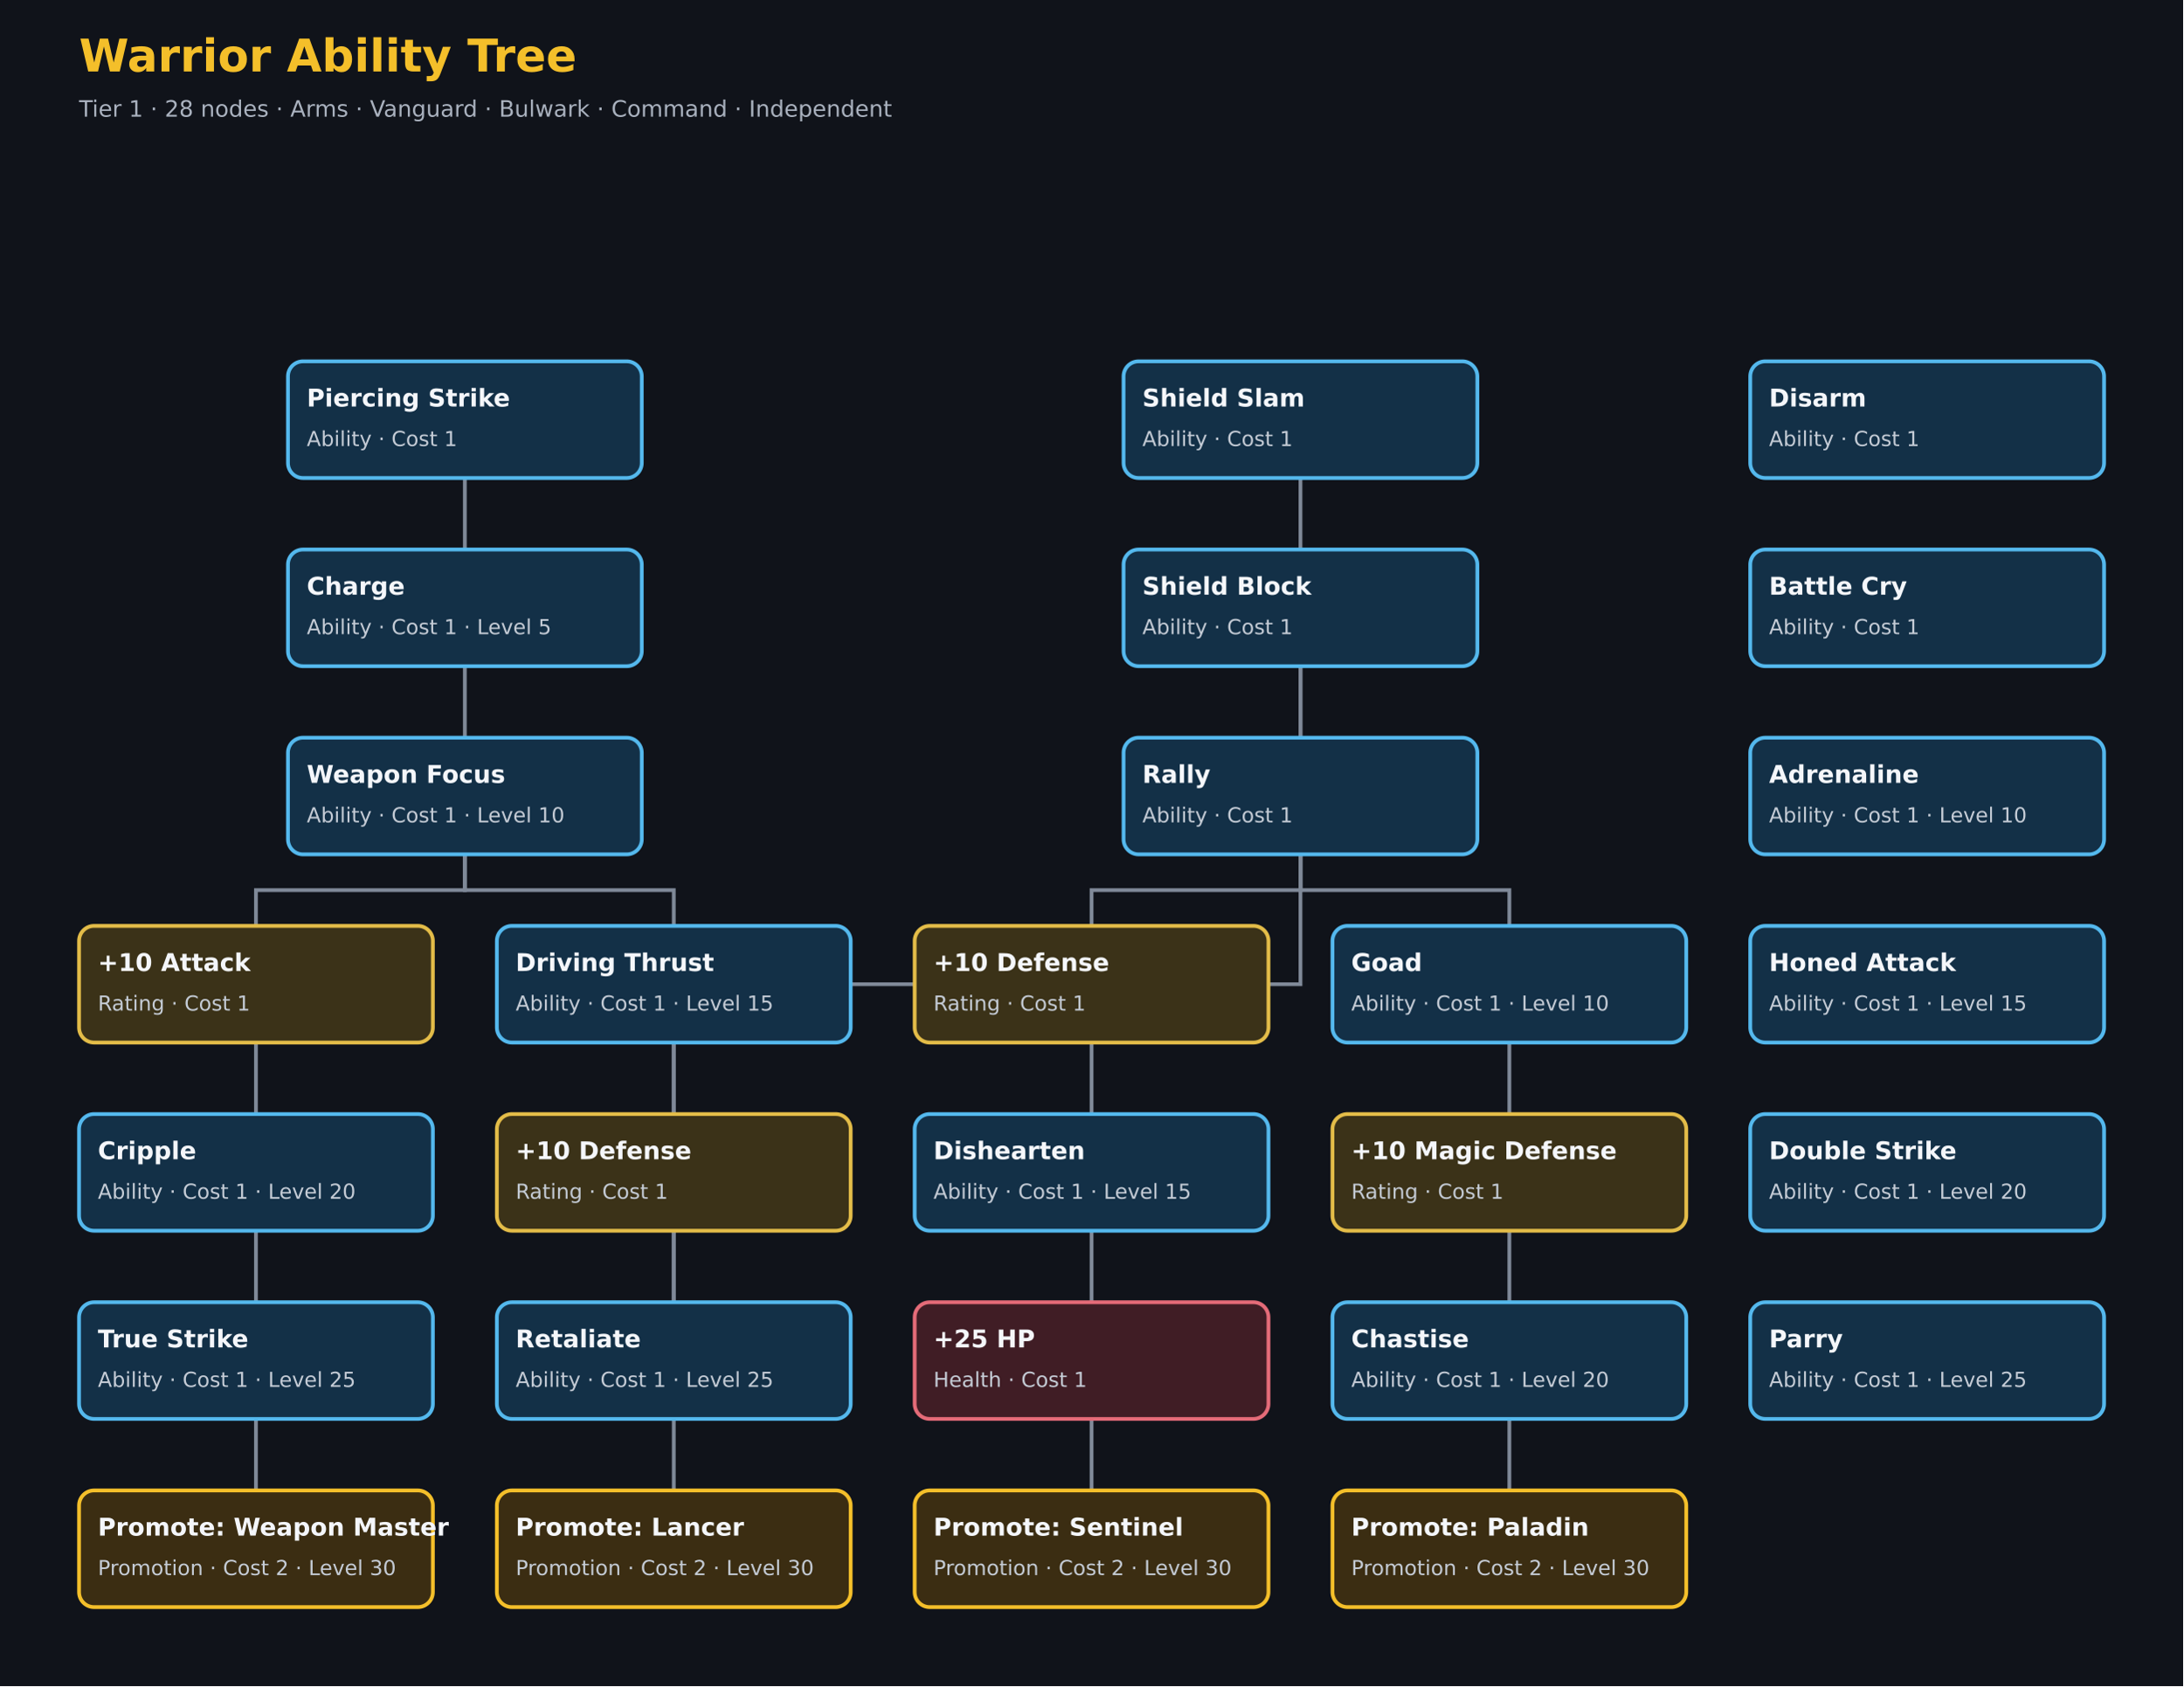
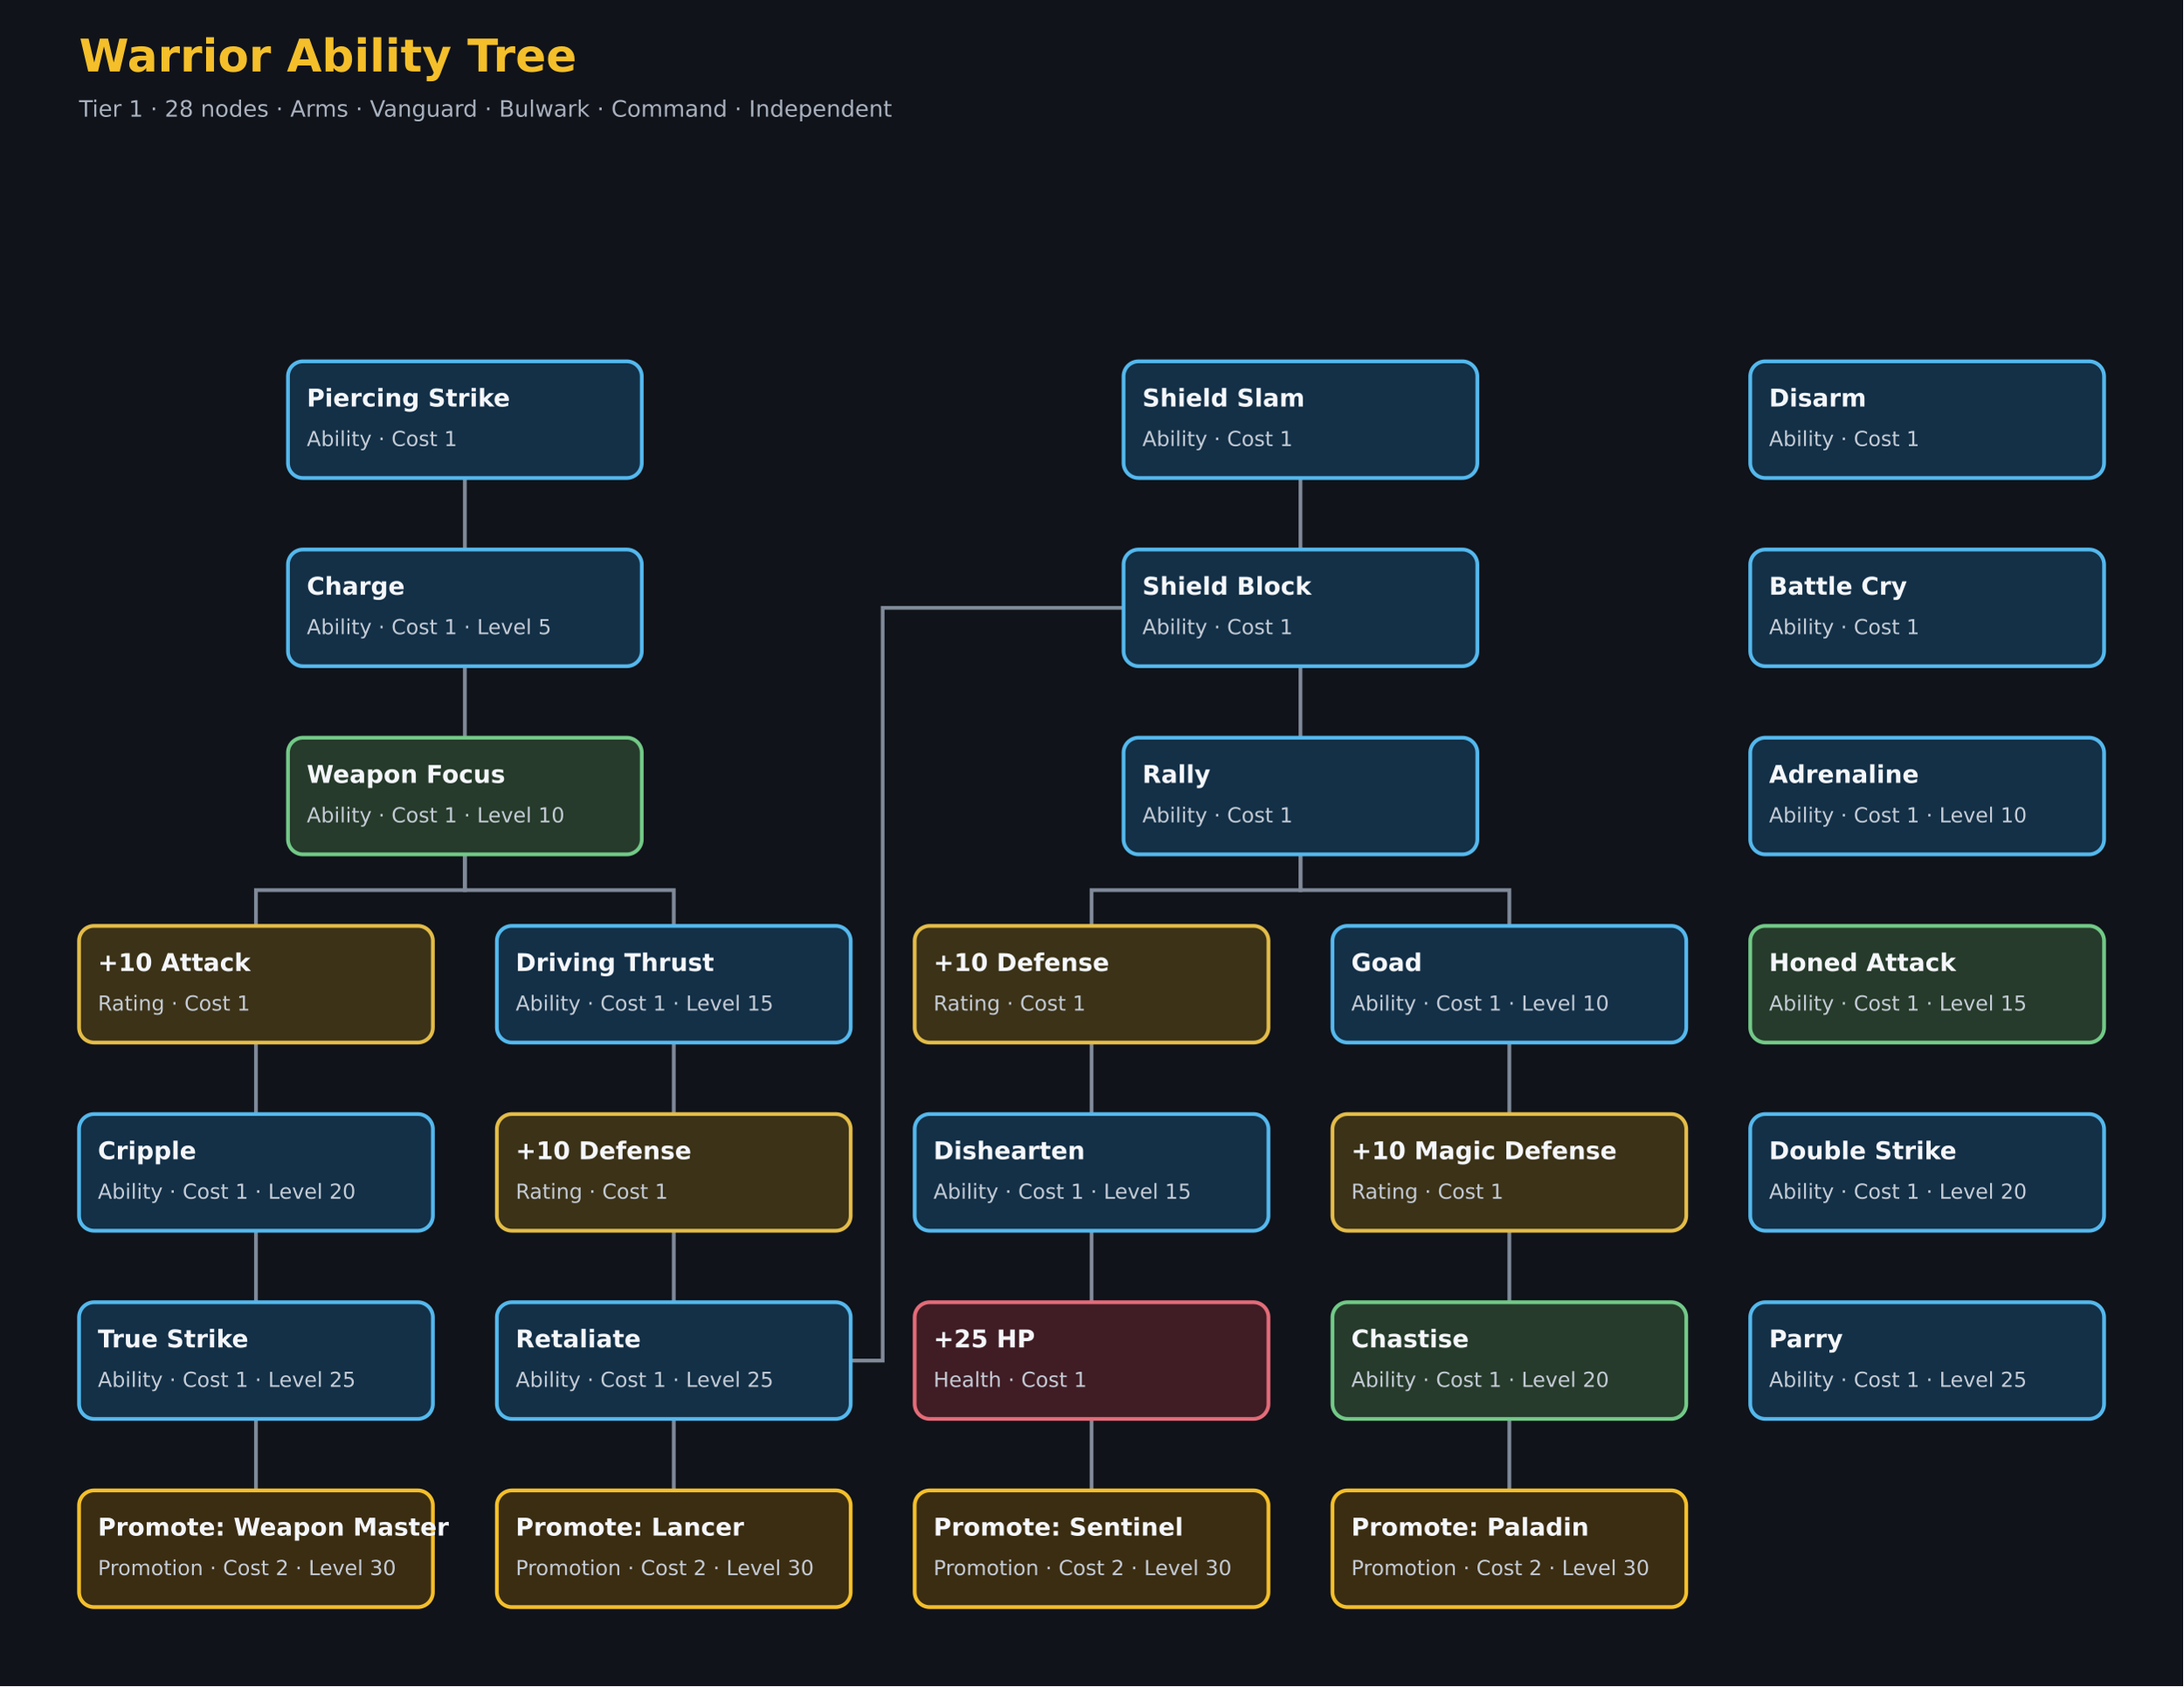
<svg xmlns="http://www.w3.org/2000/svg" width="1160" height="896" viewBox="0 0 1160 896">
  <style>
text{font-family:DejaVu Sans,Arial,sans-serif}
.title{fill:#f4bf2a;font-size:24px;font-weight:700}
.meta{fill:#aab2bf;font-size:12px}
.name{fill:#f4f6fa;font-size:13px;font-weight:700}
.detail{fill:#c5ccd6;font-size:11px}
.edge{fill:none;stroke:#7f8998;stroke-width:2}
</style>
  <rect width="1160" height="896" fill="#10131a" />
  <text class="title" x="42" y="38">Warrior Ability Tree</text>
  <text class="meta" x="42" y="62">Tier 1 · 28 nodes · Arms · Vanguard · Bulwark · Command · Independent</text>
  <path class="edge" d="M 247.0 223.0 V 273.0 H 247.0 V 323.0" />
  <path class="edge" d="M 247.0 323.0 V 373.0 H 247.0 V 423.0" />
  <path class="edge" d="M 247.0 423.0 V 473.0 H 136.0 V 523.0" />
  <path class="edge" d="M 136.0 523.0 V 573.0 H 136.0 V 623.0" />
  <path class="edge" d="M 136.0 623.0 V 673.0 H 136.0 V 723.0" />
  <path class="edge" d="M 247.0 423.0 V 473.0 H 358.0 V 523.0" />
  <path class="edge" d="M 358.0 523.0 V 573.0 H 358.0 V 623.0" />
  <path class="edge" d="M 358.0 623.0 V 673.0 H 358.0 V 723.0" />
-   <path class="edge" d="M 691.0 323.0 V 523.0 H 358.0 V 723.0" />
+   <path class="edge" d="M 597.0 323.0 H 469.0 V 723.0 H 264.0" />
  <path class="edge" d="M 691.0 223.0 V 273.0 H 691.0 V 323.0" />
  <path class="edge" d="M 691.0 323.0 V 373.0 H 691.0 V 423.0" />
  <path class="edge" d="M 691.0 423.0 V 473.0 H 580.0 V 523.0" />
  <path class="edge" d="M 580.0 523.0 V 573.0 H 580.0 V 623.0" />
  <path class="edge" d="M 580.0 623.0 V 673.0 H 580.0 V 723.0" />
  <path class="edge" d="M 691.0 423.0 V 473.0 H 802.0 V 523.0" />
  <path class="edge" d="M 802.0 523.0 V 573.0 H 802.0 V 623.0" />
  <path class="edge" d="M 802.0 623.0 V 673.0 H 802.0 V 723.0" />
  <path class="edge" d="M 136.0 723.0 V 773.0 H 136.0 V 823.0" />
  <path class="edge" d="M 358.0 723.0 V 773.0 H 358.0 V 823.0" />
  <path class="edge" d="M 580.0 723.0 V 773.0 H 580.0 V 823.0" />
  <path class="edge" d="M 802.0 723.0 V 773.0 H 802.0 V 823.0" />
  <rect x="153.0" y="192.0" width="188" height="62" rx="8" fill="#133047" stroke="#54b8ed" stroke-width="2" />
  <text class="name" x="163.0" y="216.0">Piercing Strike</text>
  <text class="detail" x="163.0" y="237.0">Ability · Cost 1</text>
  <rect x="153.0" y="292.0" width="188" height="62" rx="8" fill="#133047" stroke="#54b8ed" stroke-width="2" />
  <text class="name" x="163.0" y="316.0">Charge</text>
  <text class="detail" x="163.0" y="337.0">Ability · Cost 1 · Level 5</text>
-   <rect x="153.0" y="392.0" width="188" height="62" rx="8" fill="#133047" stroke="#54b8ed" stroke-width="2" />
+   <rect x="153.0" y="392.0" width="188" height="62" rx="8" fill="#263b2b" stroke="#72c987" stroke-width="2" />
  <text class="name" x="163.0" y="416.0">Weapon Focus</text>
  <text class="detail" x="163.0" y="437.0">Ability · Cost 1 · Level 10</text>
  <rect x="42.0" y="492.0" width="188" height="62" rx="8" fill="#3b3218" stroke="#e3bc48" stroke-width="2" />
  <text class="name" x="52.0" y="516.0">+10 Attack</text>
  <text class="detail" x="52.0" y="537.0">Rating · Cost 1</text>
  <rect x="42.0" y="592.0" width="188" height="62" rx="8" fill="#133047" stroke="#54b8ed" stroke-width="2" />
  <text class="name" x="52.0" y="616.0">Cripple</text>
  <text class="detail" x="52.0" y="637.0">Ability · Cost 1 · Level 20</text>
  <rect x="42.0" y="692.0" width="188" height="62" rx="8" fill="#133047" stroke="#54b8ed" stroke-width="2" />
  <text class="name" x="52.0" y="716.0">True Strike</text>
  <text class="detail" x="52.0" y="737.0">Ability · Cost 1 · Level 25</text>
  <rect x="264.0" y="492.0" width="188" height="62" rx="8" fill="#133047" stroke="#54b8ed" stroke-width="2" />
  <text class="name" x="274.0" y="516.0">Driving Thrust</text>
  <text class="detail" x="274.0" y="537.0">Ability · Cost 1 · Level 15</text>
  <rect x="264.0" y="592.0" width="188" height="62" rx="8" fill="#3b3218" stroke="#e3bc48" stroke-width="2" />
  <text class="name" x="274.0" y="616.0">+10 Defense</text>
  <text class="detail" x="274.0" y="637.0">Rating · Cost 1</text>
  <rect x="264.0" y="692.0" width="188" height="62" rx="8" fill="#133047" stroke="#54b8ed" stroke-width="2" />
  <text class="name" x="274.0" y="716.0">Retaliate</text>
  <text class="detail" x="274.0" y="737.0">Ability · Cost 1 · Level 25</text>
  <rect x="597.0" y="192.0" width="188" height="62" rx="8" fill="#133047" stroke="#54b8ed" stroke-width="2" />
  <text class="name" x="607.0" y="216.0">Shield Slam</text>
  <text class="detail" x="607.0" y="237.0">Ability · Cost 1</text>
  <rect x="597.0" y="292.0" width="188" height="62" rx="8" fill="#133047" stroke="#54b8ed" stroke-width="2" />
  <text class="name" x="607.0" y="316.0">Shield Block</text>
  <text class="detail" x="607.0" y="337.0">Ability · Cost 1</text>
  <rect x="597.0" y="392.0" width="188" height="62" rx="8" fill="#133047" stroke="#54b8ed" stroke-width="2" />
  <text class="name" x="607.0" y="416.0">Rally</text>
  <text class="detail" x="607.0" y="437.0">Ability · Cost 1</text>
  <rect x="486.0" y="492.0" width="188" height="62" rx="8" fill="#3b3218" stroke="#e3bc48" stroke-width="2" />
  <text class="name" x="496.0" y="516.0">+10 Defense</text>
  <text class="detail" x="496.0" y="537.0">Rating · Cost 1</text>
  <rect x="486.0" y="592.0" width="188" height="62" rx="8" fill="#133047" stroke="#54b8ed" stroke-width="2" />
  <text class="name" x="496.0" y="616.0">Dishearten</text>
  <text class="detail" x="496.0" y="637.0">Ability · Cost 1 · Level 15</text>
  <rect x="486.0" y="692.0" width="188" height="62" rx="8" fill="#401d25" stroke="#e46b78" stroke-width="2" />
  <text class="name" x="496.0" y="716.0">+25 HP</text>
  <text class="detail" x="496.0" y="737.0">Health · Cost 1</text>
  <rect x="708.0" y="492.0" width="188" height="62" rx="8" fill="#133047" stroke="#54b8ed" stroke-width="2" />
  <text class="name" x="718.0" y="516.0">Goad</text>
  <text class="detail" x="718.0" y="537.0">Ability · Cost 1 · Level 10</text>
  <rect x="708.0" y="592.0" width="188" height="62" rx="8" fill="#3b3218" stroke="#e3bc48" stroke-width="2" />
  <text class="name" x="718.0" y="616.0">+10 Magic Defense</text>
  <text class="detail" x="718.0" y="637.0">Rating · Cost 1</text>
-   <rect x="708.0" y="692.0" width="188" height="62" rx="8" fill="#133047" stroke="#54b8ed" stroke-width="2" />
+   <rect x="708.0" y="692.0" width="188" height="62" rx="8" fill="#263b2b" stroke="#72c987" stroke-width="2" />
  <text class="name" x="718.0" y="716.0">Chastise</text>
  <text class="detail" x="718.0" y="737.0">Ability · Cost 1 · Level 20</text>
  <rect x="930.0" y="192.0" width="188" height="62" rx="8" fill="#133047" stroke="#54b8ed" stroke-width="2" />
  <text class="name" x="940.0" y="216.0">Disarm</text>
  <text class="detail" x="940.0" y="237.0">Ability · Cost 1</text>
  <rect x="930.0" y="292.0" width="188" height="62" rx="8" fill="#133047" stroke="#54b8ed" stroke-width="2" />
  <text class="name" x="940.0" y="316.0">Battle Cry</text>
  <text class="detail" x="940.0" y="337.0">Ability · Cost 1</text>
  <rect x="930.0" y="392.0" width="188" height="62" rx="8" fill="#133047" stroke="#54b8ed" stroke-width="2" />
  <text class="name" x="940.0" y="416.0">Adrenaline</text>
  <text class="detail" x="940.0" y="437.0">Ability · Cost 1 · Level 10</text>
-   <rect x="930.0" y="492.0" width="188" height="62" rx="8" fill="#133047" stroke="#54b8ed" stroke-width="2" />
+   <rect x="930.0" y="492.0" width="188" height="62" rx="8" fill="#263b2b" stroke="#72c987" stroke-width="2" />
  <text class="name" x="940.0" y="516.0">Honed Attack</text>
  <text class="detail" x="940.0" y="537.0">Ability · Cost 1 · Level 15</text>
  <rect x="930.0" y="592.0" width="188" height="62" rx="8" fill="#133047" stroke="#54b8ed" stroke-width="2" />
  <text class="name" x="940.0" y="616.0">Double Strike</text>
  <text class="detail" x="940.0" y="637.0">Ability · Cost 1 · Level 20</text>
  <rect x="930.0" y="692.0" width="188" height="62" rx="8" fill="#133047" stroke="#54b8ed" stroke-width="2" />
  <text class="name" x="940.0" y="716.0">Parry</text>
  <text class="detail" x="940.0" y="737.0">Ability · Cost 1 · Level 25</text>
  <rect x="42.0" y="792.0" width="188" height="62" rx="8" fill="#3b2d12" stroke="#f4bf2a" stroke-width="2" />
  <text class="name" x="52.0" y="816.0">Promote: Weapon Master</text>
  <text class="detail" x="52.0" y="837.0">Promotion · Cost 2 · Level 30</text>
  <rect x="264.0" y="792.0" width="188" height="62" rx="8" fill="#3b2d12" stroke="#f4bf2a" stroke-width="2" />
  <text class="name" x="274.0" y="816.0">Promote: Lancer</text>
  <text class="detail" x="274.0" y="837.0">Promotion · Cost 2 · Level 30</text>
  <rect x="486.0" y="792.0" width="188" height="62" rx="8" fill="#3b2d12" stroke="#f4bf2a" stroke-width="2" />
  <text class="name" x="496.0" y="816.0">Promote: Sentinel</text>
  <text class="detail" x="496.0" y="837.0">Promotion · Cost 2 · Level 30</text>
  <rect x="708.0" y="792.0" width="188" height="62" rx="8" fill="#3b2d12" stroke="#f4bf2a" stroke-width="2" />
  <text class="name" x="718.0" y="816.0">Promote: Paladin</text>
  <text class="detail" x="718.0" y="837.0">Promotion · Cost 2 · Level 30</text>
</svg>
